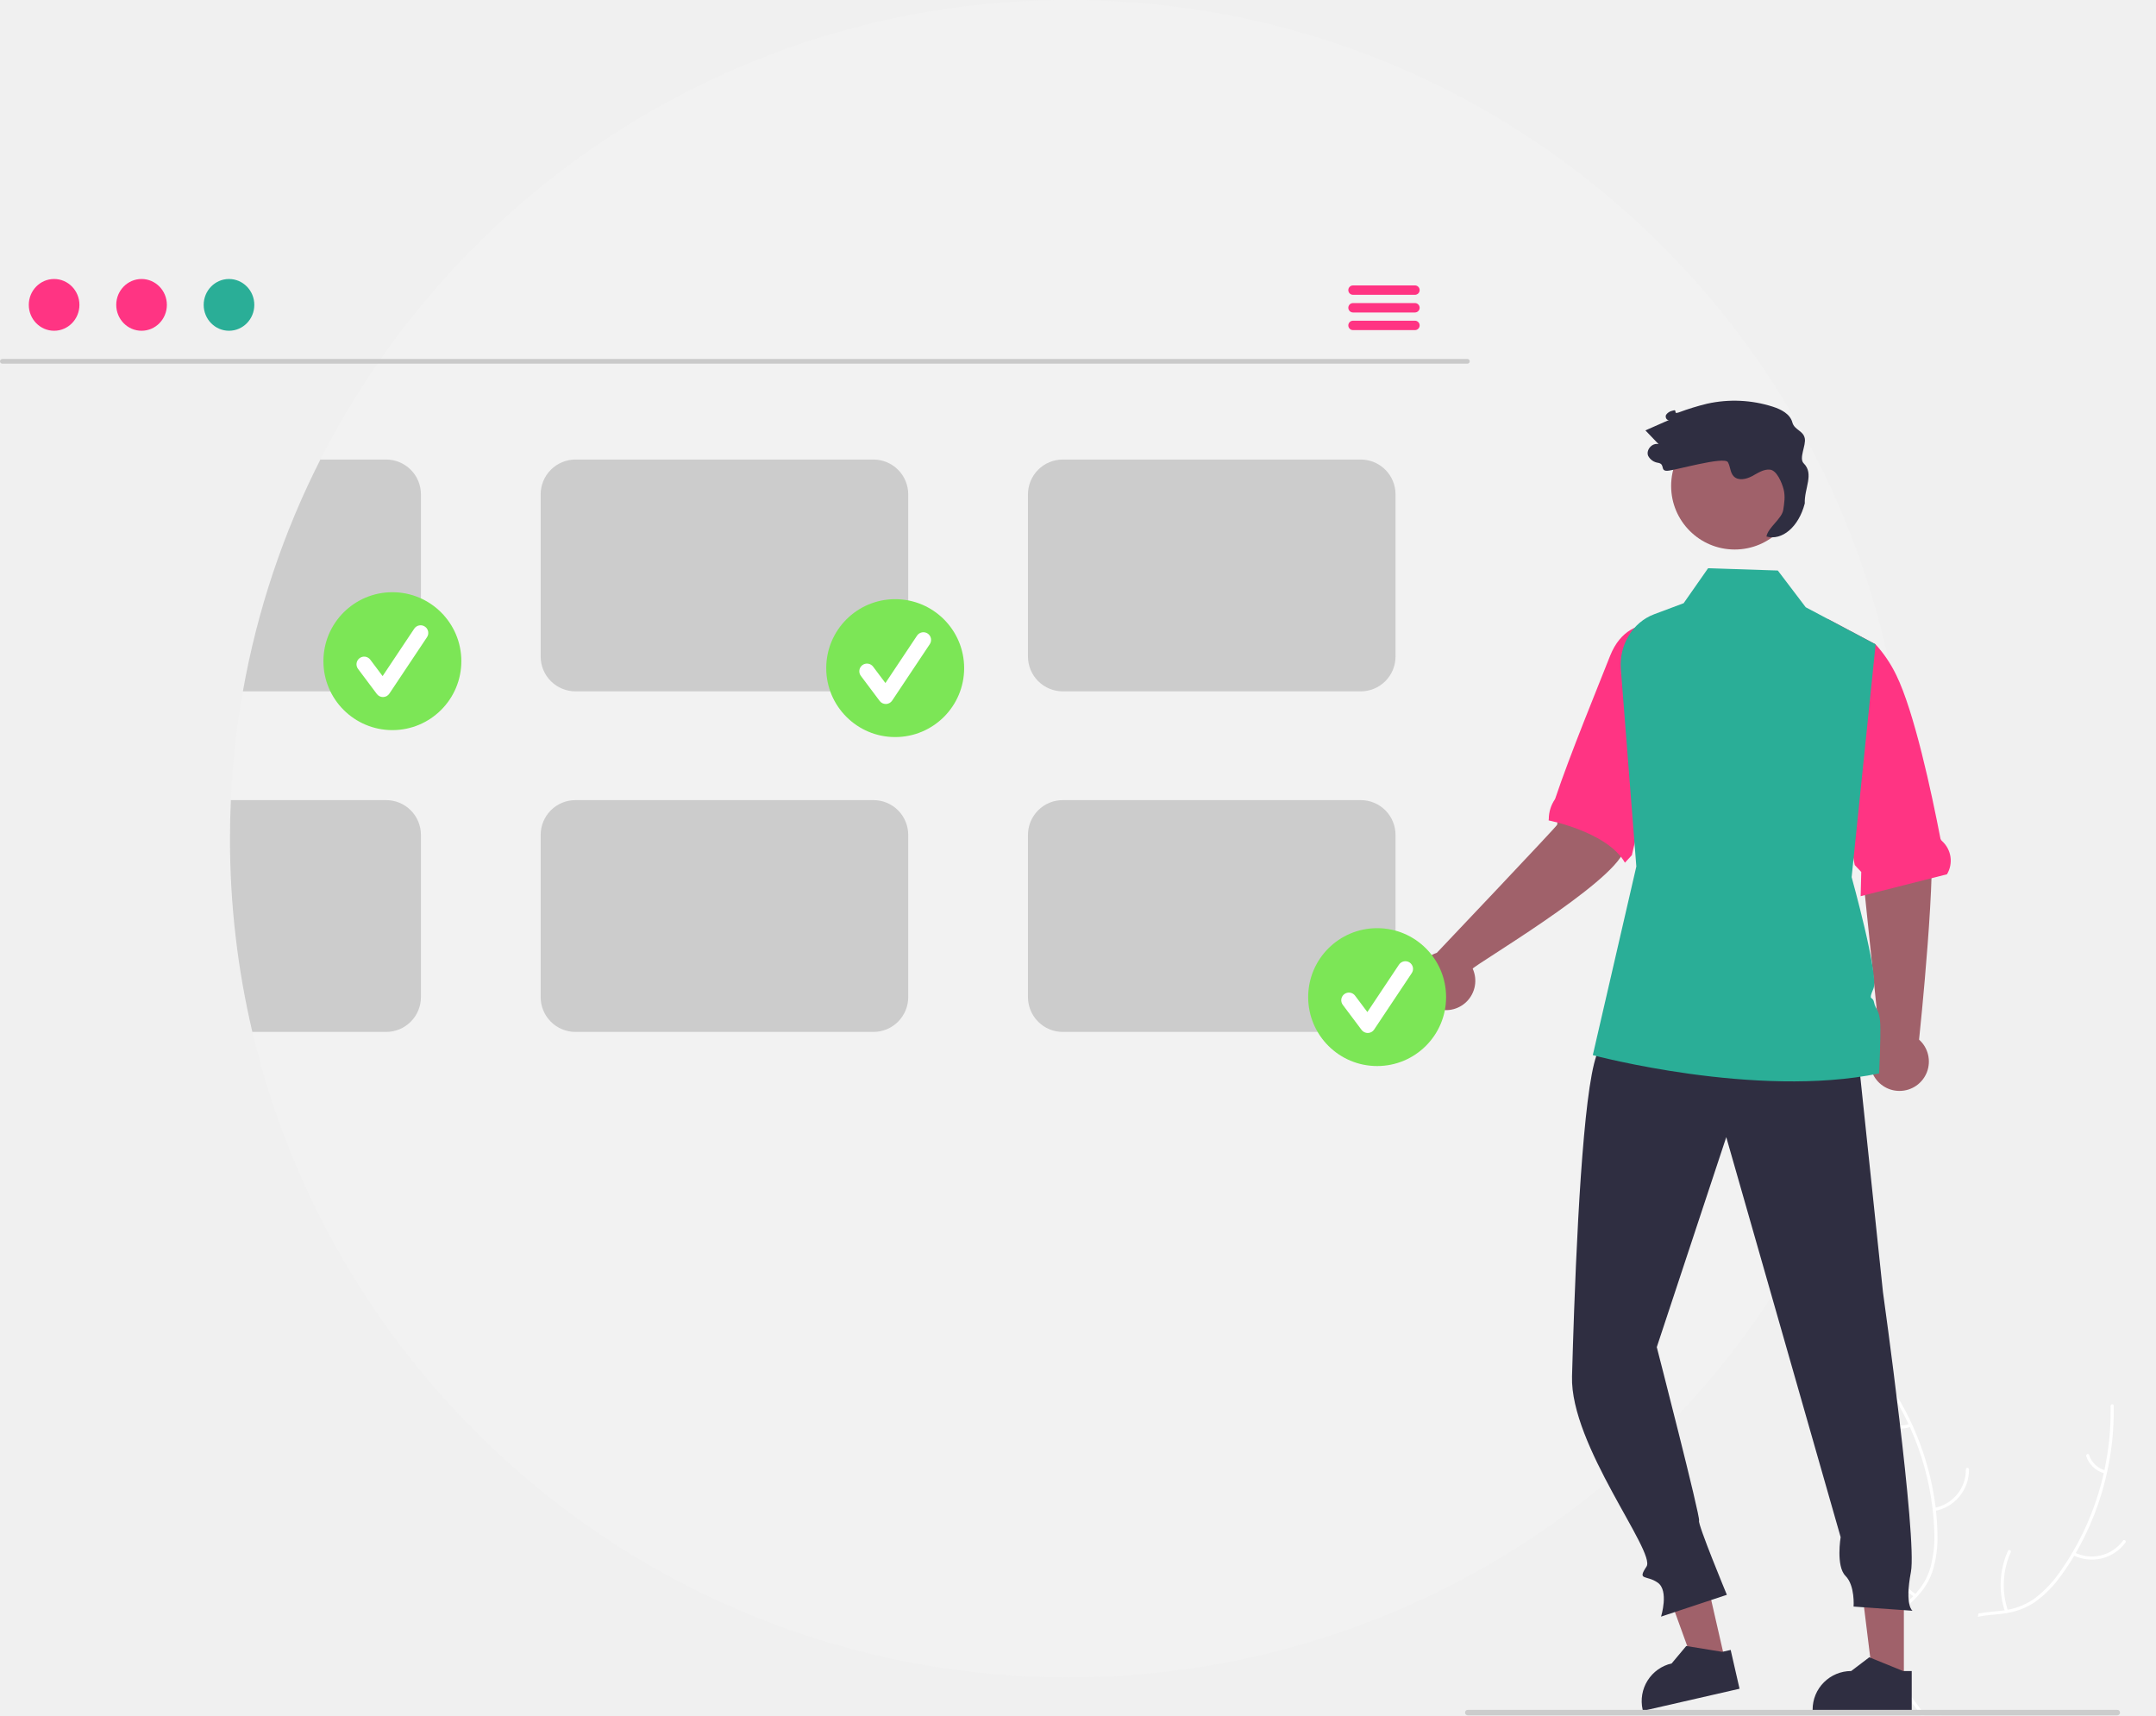
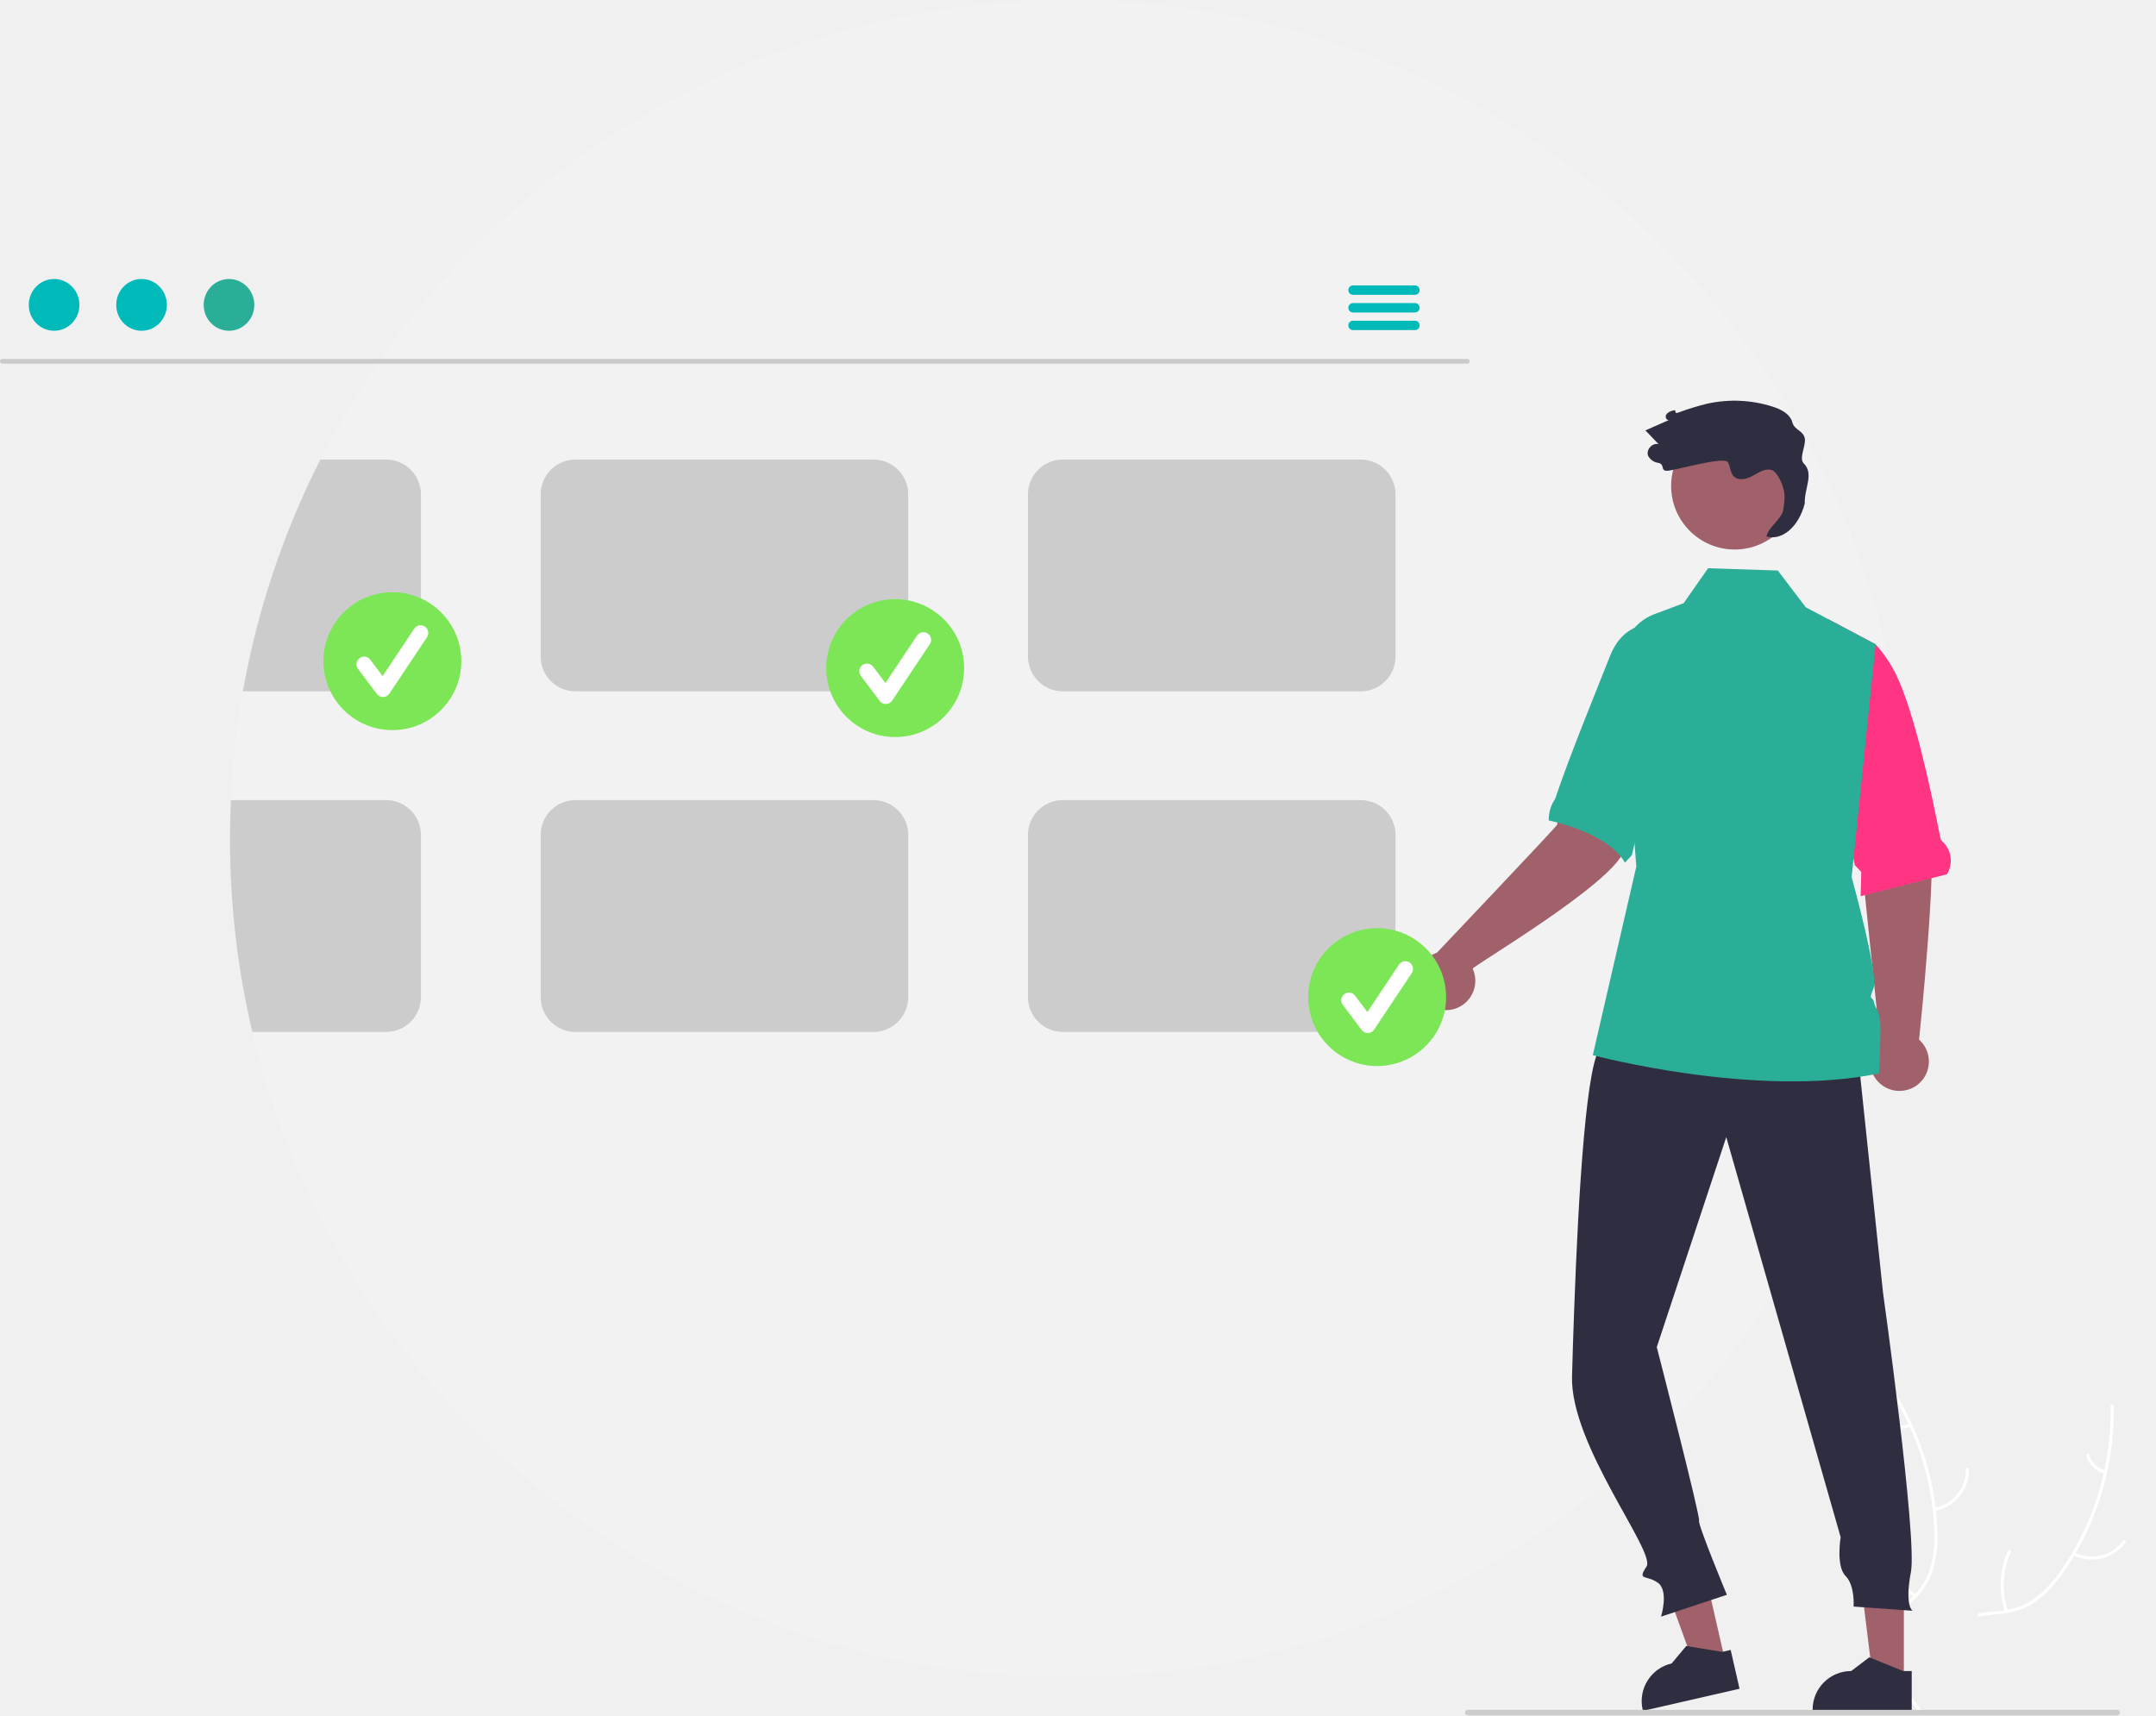
<svg xmlns="http://www.w3.org/2000/svg" width="93" height="74" viewBox="0 0 93 74" fill="none">
  <g clip-path="url(#clip0_5_351)">
    <path d="M82.282 36.181C82.282 36.846 82.264 37.506 82.229 38.161C82.098 40.611 81.718 43.042 81.093 45.415C81.092 45.416 81.092 45.416 81.093 45.417C81.011 45.73 80.924 46.043 80.832 46.353C80.828 46.368 80.824 46.382 80.819 46.396C80.683 46.861 80.538 47.321 80.383 47.777V47.778C77.954 54.944 73.341 61.169 67.192 65.579C61.044 69.988 53.668 72.361 46.101 72.363C28.987 72.363 14.649 60.482 10.885 44.517C10.242 41.785 9.918 38.988 9.92 36.181C9.92 35.624 9.932 35.069 9.958 34.517C10.258 27.773 12.448 21.248 16.28 15.689C16.326 15.621 16.372 15.553 16.421 15.486C22.959 6.124 33.816 0 46.101 0C63.464 0 77.97 12.23 81.474 28.545C81.475 28.546 81.475 28.547 81.475 28.547C81.701 29.599 81.88 30.666 82.013 31.75C82.193 33.22 82.283 34.7 82.282 36.181Z" fill="#F2F2F2" />
    <path d="M91.704 66.528C91.434 67.505 91.012 68.433 90.454 69.279C89.207 71.165 87.421 72.608 85.46 73.762C85.324 73.843 85.186 73.922 85.048 74H83.671L83.623 73.89V73.889L83.567 73.762L83.561 73.747L83.558 73.762L83.502 74H82.827C82.771 73.921 82.716 73.842 82.662 73.762C82.583 73.645 82.507 73.527 82.435 73.407C82.308 73.198 82.195 72.98 82.095 72.756C82.083 72.731 82.073 72.706 82.063 72.681L82.108 72.632L81.921 71.814L82.297 71.752L81.885 70.482C81.9 70.435 81.917 70.388 81.935 70.341C82.166 69.756 82.6 69.319 83.115 68.953C83.644 68.574 84.261 68.27 84.828 67.954C85.094 67.805 85.356 67.648 85.61 67.482V67.481C85.936 67.27 86.252 67.045 86.559 66.805C86.564 66.801 86.569 66.798 86.574 66.794C86.578 66.791 86.582 66.787 86.586 66.784C87.96 65.71 89.123 64.391 90.015 62.893C90.015 62.893 90.015 62.893 90.016 62.893C90.016 62.893 90.016 62.892 90.016 62.892C90.016 62.892 90.016 62.892 90.016 62.892C90.016 62.892 90.016 62.892 90.016 62.892C90.046 62.844 90.074 62.796 90.102 62.747V62.746C90.468 62.117 90.782 61.461 91.043 60.782V60.781C91.063 60.731 91.081 60.681 91.1 60.631C91.126 60.675 91.151 60.719 91.175 60.763C91.175 60.763 91.175 60.763 91.175 60.763C91.175 60.763 91.175 60.763 91.175 60.763C91.175 60.763 91.175 60.763 91.175 60.763C91.175 60.764 91.176 60.764 91.176 60.764C92.145 62.498 92.237 64.587 91.704 66.528Z" fill="#F0F0F0" />
    <path d="M91.176 60.764C91.185 61.689 91.089 62.613 90.889 63.516C90.799 63.93 90.687 64.338 90.553 64.74C90.293 65.525 89.954 66.282 89.54 66.999C89.517 67.038 89.495 67.076 89.471 67.114V67.115C89.295 67.413 89.103 67.701 88.897 67.98C88.585 68.424 88.2 68.811 87.757 69.126C87.396 69.364 86.988 69.522 86.56 69.588C86.48 69.603 86.398 69.614 86.315 69.624C85.984 69.663 85.642 69.678 85.315 69.748C85.148 69.781 84.987 69.833 84.833 69.903C84.305 70.148 84.008 70.661 83.878 71.208C83.855 71.304 83.837 71.401 83.823 71.498C83.714 72.243 83.834 73.016 83.772 73.762C83.765 73.841 83.756 73.921 83.745 74H83.671L83.623 73.89V73.889C83.628 73.847 83.632 73.805 83.636 73.762C83.66 73.396 83.663 73.028 83.645 72.662C83.641 72.497 83.638 72.331 83.64 72.165C83.642 72.032 83.647 71.899 83.657 71.767V71.766C83.664 71.684 83.672 71.603 83.683 71.522C83.715 71.274 83.776 71.031 83.865 70.798C83.952 70.557 84.089 70.338 84.267 70.154C84.445 69.97 84.659 69.825 84.897 69.73C85.042 69.676 85.191 69.634 85.344 69.605C85.678 69.541 86.024 69.525 86.361 69.483C86.397 69.479 86.433 69.474 86.468 69.468C86.513 69.461 86.557 69.453 86.601 69.445C87.042 69.367 87.458 69.187 87.816 68.919C88.242 68.581 88.613 68.179 88.914 67.727C89.078 67.492 89.234 67.252 89.379 67.006C89.379 67.005 89.379 67.005 89.379 67.005C89.379 67.005 89.379 67.005 89.379 67.005C89.379 67.005 89.379 67.005 89.379 67.005C89.379 67.005 89.379 67.005 89.379 67.005C89.386 66.993 89.394 66.982 89.4 66.97L89.401 66.968C90.023 65.905 90.477 64.753 90.747 63.552C90.756 63.508 90.766 63.464 90.776 63.42C90.961 62.553 91.051 61.669 91.043 60.782V60.781C91.043 60.739 91.042 60.698 91.041 60.656C91.039 60.57 91.172 60.551 91.174 60.637C91.174 60.679 91.175 60.721 91.175 60.763C91.175 60.763 91.175 60.763 91.175 60.763C91.175 60.763 91.175 60.763 91.175 60.763C91.175 60.763 91.175 60.763 91.175 60.763C91.175 60.764 91.176 60.764 91.176 60.764Z" fill="white" />
    <path d="M89.414 67.087C89.795 67.28 90.233 67.332 90.648 67.233C91.064 67.133 91.43 66.89 91.683 66.545C91.734 66.475 91.627 66.393 91.576 66.463C91.342 66.784 91 67.011 90.613 67.103C90.226 67.194 89.819 67.144 89.465 66.962C89.388 66.923 89.338 67.047 89.414 67.087Z" fill="white" />
    <path d="M86.614 69.485C86.335 68.657 86.379 67.755 86.737 66.959C86.772 66.88 86.648 66.829 86.612 66.908C86.242 67.737 86.198 68.676 86.49 69.537C86.518 69.619 86.641 69.567 86.614 69.485V69.485Z" fill="white" />
    <path d="M90.814 63.433C90.651 63.389 90.502 63.305 90.379 63.188C90.257 63.072 90.165 62.928 90.112 62.767C90.086 62.685 89.962 62.737 89.989 62.819C90.048 62.996 90.149 63.156 90.284 63.284C90.419 63.413 90.584 63.507 90.763 63.557C90.78 63.563 90.798 63.563 90.814 63.556C90.831 63.549 90.844 63.536 90.851 63.52C90.858 63.504 90.858 63.485 90.851 63.469C90.844 63.453 90.831 63.44 90.814 63.433Z" fill="white" />
    <path d="M85.61 67.481V67.482C85.579 68.196 85.49 68.906 85.344 69.605V69.606C85.336 69.654 85.325 69.701 85.315 69.748C85.073 70.829 84.735 71.887 84.304 72.908C84.185 73.195 84.061 73.48 83.93 73.762C83.894 73.842 83.857 73.921 83.819 74H83.671L83.623 73.89V73.889L83.567 73.762L83.561 73.747L83.558 73.762L83.502 74H82.073L81.795 73.762L81.391 73.415L81.956 72.798L82.049 72.696L82.063 72.681L82.108 72.632L81.921 71.814L82.297 71.752L81.885 70.482L81.69 69.881L81.641 69.73L81.357 68.852L80.497 69.013L80.357 68.523C80.615 67.926 80.829 67.311 80.999 66.683C81 66.678 81.002 66.674 81.003 66.669C81.457 64.978 81.593 63.217 81.405 61.475V61.474C81.399 61.419 81.392 61.361 81.384 61.307V61.305C81.298 60.583 81.153 59.87 80.952 59.172C80.938 59.119 80.922 59.067 80.907 59.015C80.953 59.035 80.998 59.054 81.044 59.074L81.045 59.075H81.047C81.12 59.107 81.193 59.141 81.264 59.177C82.969 60.005 84.223 61.56 84.936 63.353C84.938 63.358 84.94 63.362 84.942 63.367C85.314 64.308 85.535 65.3 85.598 66.309C85.622 66.699 85.626 67.091 85.61 67.481Z" fill="#F0F0F0" />
    <path d="M83.017 74H82.859C82.809 73.919 82.755 73.84 82.701 73.762C82.615 73.641 82.526 73.523 82.435 73.407C82.356 73.307 82.277 73.208 82.198 73.109C82.116 73.007 82.035 72.904 81.956 72.798L82.049 72.696C82.064 72.716 82.079 72.736 82.095 72.756C82.351 73.093 82.628 73.416 82.865 73.762C82.918 73.84 82.969 73.919 83.017 74Z" fill="white" />
    <path d="M80.874 59.071C80.9 59.104 80.927 59.138 80.952 59.172C81.147 59.424 81.331 59.685 81.504 59.954C81.814 60.428 82.088 60.925 82.326 61.438C82.345 61.478 82.364 61.519 82.382 61.56C82.891 62.683 83.223 63.878 83.365 65.103C83.367 65.115 83.368 65.126 83.369 65.137C83.402 65.423 83.424 65.71 83.433 65.998C83.465 66.54 83.412 67.084 83.274 67.609C83.254 67.678 83.232 67.746 83.209 67.812C83.148 67.974 83.073 68.129 82.984 68.277C82.919 68.385 82.848 68.488 82.77 68.586C82.723 68.646 82.674 68.705 82.622 68.762C82.592 68.795 82.561 68.828 82.53 68.861C82.504 68.885 82.479 68.912 82.453 68.936C82.183 69.198 81.885 69.441 81.641 69.73L81.69 69.881C81.925 69.583 82.228 69.336 82.501 69.076C82.672 68.915 82.828 68.739 82.967 68.549C82.985 68.523 83.004 68.497 83.02 68.47C83.113 68.334 83.193 68.191 83.259 68.041C83.293 67.966 83.324 67.889 83.352 67.809C83.516 67.292 83.59 66.752 83.572 66.21C83.569 65.863 83.548 65.516 83.51 65.171C83.506 65.126 83.501 65.082 83.495 65.037C83.394 64.217 83.209 63.408 82.944 62.625C82.608 61.631 82.145 60.684 81.568 59.808C81.403 59.557 81.228 59.312 81.044 59.074C81.02 59.041 80.995 59.009 80.969 58.976C80.916 58.908 80.821 59.003 80.874 59.071Z" fill="white" />
    <path d="M83.448 65.184C83.868 65.109 84.249 64.887 84.521 64.558C84.793 64.229 84.939 63.813 84.933 63.386C84.933 63.369 84.925 63.352 84.913 63.34C84.901 63.328 84.884 63.321 84.867 63.321C84.849 63.32 84.832 63.327 84.82 63.339C84.807 63.351 84.799 63.367 84.799 63.385C84.805 63.782 84.669 64.169 84.415 64.475C84.161 64.781 83.806 64.987 83.414 65.054C83.328 65.069 83.363 65.199 83.448 65.184Z" fill="white" />
    <path d="M82.656 68.785C81.935 68.292 81.427 67.545 81.233 66.694C81.213 66.61 81.084 66.644 81.103 66.728C81.307 67.614 81.837 68.39 82.588 68.901C82.66 68.95 82.727 68.834 82.656 68.785H82.656Z" fill="white" />
    <path d="M82.366 61.424C82.209 61.487 82.039 61.51 81.871 61.491C81.704 61.472 81.543 61.411 81.405 61.315C81.334 61.265 81.266 61.382 81.337 61.431C81.491 61.537 81.668 61.603 81.853 61.625C82.038 61.646 82.226 61.622 82.4 61.554C82.417 61.549 82.431 61.538 82.44 61.522C82.449 61.507 82.452 61.489 82.448 61.472C82.443 61.455 82.432 61.44 82.417 61.431C82.401 61.422 82.383 61.419 82.366 61.424Z" fill="white" />
    <path d="M63.299 15.689H0.099C0.073 15.689 0.048 15.678 0.029 15.659C0.01 15.64 0 15.614 0 15.588C0 15.561 0.01 15.536 0.029 15.517C0.048 15.498 0.073 15.487 0.099 15.486H63.299C63.326 15.487 63.351 15.498 63.369 15.517C63.388 15.536 63.398 15.561 63.398 15.588C63.398 15.614 63.388 15.64 63.369 15.659C63.351 15.678 63.326 15.689 63.299 15.689Z" fill="#CACACA" />
-     <path d="M2.334 14.269C2.937 14.269 3.426 13.769 3.426 13.152C3.426 12.536 2.937 12.036 2.334 12.036C1.731 12.036 1.242 12.536 1.242 13.152C1.242 13.769 1.731 14.269 2.334 14.269Z" fill="#FF3483" />
-     <path d="M6.106 14.269C6.709 14.269 7.198 13.769 7.198 13.152C7.198 12.536 6.709 12.036 6.106 12.036C5.503 12.036 5.014 12.536 5.014 13.152C5.014 13.769 5.503 14.269 6.106 14.269Z" fill="#FF3483" />
+     <path d="M2.334 14.269C2.937 14.269 3.426 13.769 3.426 13.152C3.426 12.536 2.937 12.036 2.334 12.036C1.731 12.036 1.242 12.536 1.242 13.152C1.242 13.769 1.731 14.269 2.334 14.269Z" fill="#00B9B9" />
+     <path d="M6.106 14.269C6.709 14.269 7.198 13.769 7.198 13.152C7.198 12.536 6.709 12.036 6.106 12.036C5.503 12.036 5.014 12.536 5.014 13.152C5.014 13.769 5.503 14.269 6.106 14.269Z" fill="#00B9B9" />
    <path d="M9.878 14.269C10.481 14.269 10.97 13.769 10.97 13.152C10.97 12.536 10.481 12.036 9.878 12.036C9.275 12.036 8.786 12.536 8.786 13.152C8.786 13.769 9.275 14.269 9.878 14.269Z" fill="#2AAE97" />
-     <path d="M61.038 12.313H58.359C58.306 12.314 58.255 12.335 58.218 12.373C58.181 12.411 58.16 12.462 58.16 12.515C58.16 12.569 58.181 12.62 58.218 12.658C58.255 12.695 58.306 12.717 58.359 12.718H61.038C61.092 12.717 61.142 12.695 61.179 12.658C61.217 12.62 61.237 12.569 61.237 12.515C61.237 12.462 61.217 12.411 61.179 12.373C61.142 12.335 61.092 12.314 61.038 12.313Z" fill="#FF3483" />
-     <path d="M61.038 13.074H58.359C58.306 13.075 58.255 13.097 58.218 13.135C58.181 13.173 58.16 13.224 58.16 13.277C58.16 13.33 58.181 13.381 58.218 13.419C58.255 13.457 58.306 13.479 58.359 13.48H61.038C61.092 13.479 61.142 13.457 61.179 13.419C61.217 13.381 61.237 13.33 61.237 13.277C61.237 13.224 61.217 13.173 61.179 13.135C61.142 13.097 61.092 13.075 61.038 13.074Z" fill="#FF3483" />
-     <path d="M61.038 13.835H58.359C58.306 13.836 58.255 13.858 58.218 13.896C58.181 13.934 58.16 13.985 58.16 14.038C58.16 14.091 58.181 14.142 58.218 14.18C58.255 14.218 58.306 14.24 58.359 14.241H61.038C61.092 14.24 61.142 14.218 61.179 14.18C61.217 14.142 61.237 14.091 61.237 14.038C61.237 13.985 61.217 13.934 61.179 13.896C61.142 13.858 61.092 13.836 61.038 13.835Z" fill="#FF3483" />
+     <path d="M61.038 12.313H58.359C58.306 12.314 58.255 12.335 58.218 12.373C58.181 12.411 58.16 12.462 58.16 12.515C58.16 12.569 58.181 12.62 58.218 12.658C58.255 12.695 58.306 12.717 58.359 12.718H61.038C61.092 12.717 61.142 12.695 61.179 12.658C61.217 12.62 61.237 12.569 61.237 12.515C61.237 12.462 61.217 12.411 61.179 12.373C61.142 12.335 61.092 12.314 61.038 12.313Z" fill="#00B9B9" />
+     <path d="M61.038 13.074H58.359C58.306 13.075 58.255 13.097 58.218 13.135C58.181 13.173 58.16 13.224 58.16 13.277C58.16 13.33 58.181 13.381 58.218 13.419C58.255 13.457 58.306 13.479 58.359 13.48H61.038C61.092 13.479 61.142 13.457 61.179 13.419C61.217 13.381 61.237 13.33 61.237 13.277C61.237 13.224 61.217 13.173 61.179 13.135C61.142 13.097 61.092 13.075 61.038 13.074Z" fill="#00B9B9" />
+     <path d="M61.038 13.835H58.359C58.306 13.836 58.255 13.858 58.218 13.896C58.181 13.934 58.16 13.985 58.16 14.038C58.16 14.091 58.181 14.142 58.218 14.18C58.255 14.218 58.306 14.24 58.359 14.241H61.038C61.092 14.24 61.142 14.218 61.179 14.18C61.217 14.142 61.237 14.091 61.237 14.038C61.237 13.985 61.217 13.934 61.179 13.896C61.142 13.858 61.092 13.836 61.038 13.835Z" fill="#00B9B9" />
    <path d="M16.657 19.825H13.82C12.22 22.975 11.093 26.345 10.477 29.825H16.657C16.854 29.825 17.049 29.786 17.232 29.711C17.414 29.636 17.579 29.526 17.718 29.386C17.858 29.247 17.968 29.082 18.043 28.899C18.118 28.718 18.157 28.522 18.157 28.325V21.323C18.156 20.926 17.998 20.545 17.717 20.264C17.436 19.983 17.055 19.825 16.657 19.825Z" fill="#CCCCCC" />
    <path d="M37.678 19.825H24.821C24.424 19.825 24.043 19.983 23.762 20.264C23.481 20.545 23.323 20.926 23.322 21.323V28.325C23.322 28.723 23.48 29.104 23.762 29.385C24.043 29.666 24.424 29.824 24.821 29.825H37.678C38.075 29.824 38.456 29.666 38.737 29.385C39.018 29.104 39.176 28.723 39.177 28.325V21.323C39.176 20.926 39.018 20.545 38.737 20.264C38.456 19.983 38.075 19.825 37.678 19.825Z" fill="#CCCCCC" />
    <path d="M58.698 19.825H45.841C45.444 19.825 45.063 19.983 44.782 20.264C44.501 20.545 44.343 20.926 44.342 21.323V28.325C44.343 28.723 44.501 29.104 44.782 29.385C45.063 29.666 45.444 29.824 45.841 29.825H58.698C59.095 29.824 59.476 29.666 59.757 29.385C60.038 29.104 60.196 28.723 60.197 28.325V21.323C60.196 20.926 60.038 20.545 59.757 20.264C59.476 19.983 59.095 19.825 58.698 19.825Z" fill="#CCCCCC" />
    <path d="M16.657 34.517H9.958C9.933 35.069 9.92 35.624 9.92 36.181C9.918 38.988 10.242 41.785 10.885 44.517H16.657C17.055 44.517 17.436 44.358 17.717 44.077C17.998 43.796 18.156 43.415 18.157 43.018V36.015C18.156 35.618 17.998 35.237 17.717 34.956C17.436 34.675 17.055 34.517 16.657 34.517Z" fill="#CCCCCC" />
    <path d="M37.678 34.517H24.821C24.424 34.517 24.043 34.675 23.762 34.956C23.481 35.237 23.323 35.618 23.322 36.015V43.018C23.322 43.415 23.48 43.796 23.762 44.077C24.043 44.358 24.424 44.517 24.821 44.517H37.678C38.075 44.517 38.456 44.358 38.737 44.077C39.018 43.796 39.176 43.415 39.177 43.018V36.015C39.176 35.618 39.018 35.237 38.737 34.956C38.456 34.675 38.075 34.517 37.678 34.517Z" fill="#CCCCCC" />
    <path d="M58.698 34.517H45.841C45.444 34.517 45.063 34.675 44.782 34.956C44.501 35.237 44.343 35.618 44.342 36.015V43.018C44.343 43.415 44.501 43.796 44.782 44.077C45.063 44.358 45.444 44.517 45.841 44.517H58.698C58.739 44.517 58.78 44.515 58.821 44.511C58.981 44.499 59.139 44.46 59.286 44.396C59.554 44.282 59.783 44.092 59.944 43.849C60.106 43.607 60.194 43.323 60.197 43.032V36.015C60.196 35.618 60.038 35.237 59.757 34.956C59.476 34.675 59.095 34.517 58.698 34.517Z" fill="#CCCCCC" />
    <path d="M16.926 31.497C18.568 31.497 19.9 30.165 19.9 28.523C19.9 26.88 18.568 25.548 16.926 25.548C15.283 25.548 13.951 26.88 13.951 28.523C13.951 30.165 15.283 31.497 16.926 31.497Z" fill="#7CE656" />
    <path d="M16.52 30.071C16.469 30.071 16.418 30.059 16.372 30.036C16.326 30.013 16.286 29.979 16.255 29.938L15.444 28.856C15.418 28.822 15.399 28.782 15.388 28.74C15.377 28.698 15.375 28.654 15.381 28.611C15.387 28.568 15.402 28.527 15.424 28.489C15.446 28.452 15.475 28.419 15.51 28.393C15.545 28.367 15.584 28.348 15.626 28.337C15.668 28.326 15.712 28.324 15.755 28.33C15.798 28.336 15.84 28.351 15.877 28.373C15.915 28.395 15.947 28.424 15.973 28.459L16.504 29.167L17.868 27.122C17.892 27.086 17.923 27.055 17.959 27.03C17.995 27.006 18.035 26.989 18.078 26.981C18.121 26.972 18.165 26.972 18.207 26.98C18.25 26.989 18.29 27.006 18.327 27.03C18.363 27.054 18.394 27.085 18.418 27.121C18.442 27.157 18.459 27.198 18.468 27.24C18.476 27.283 18.476 27.327 18.468 27.37C18.459 27.412 18.442 27.453 18.418 27.489L16.795 29.923C16.766 29.967 16.726 30.004 16.68 30.029C16.634 30.055 16.582 30.069 16.529 30.07C16.526 30.071 16.523 30.071 16.52 30.071Z" fill="white" />
    <path d="M38.614 31.797C40.257 31.797 41.589 30.465 41.589 28.823C41.589 27.18 40.257 25.848 38.614 25.848C36.972 25.848 35.64 27.18 35.64 28.823C35.64 30.465 36.972 31.797 38.614 31.797Z" fill="#7CE656" />
    <path d="M38.209 30.37C38.157 30.37 38.107 30.358 38.061 30.335C38.015 30.313 37.975 30.279 37.944 30.238L37.133 29.156C37.107 29.121 37.088 29.082 37.077 29.04C37.066 28.998 37.064 28.954 37.07 28.911C37.076 28.868 37.09 28.826 37.113 28.789C37.135 28.752 37.164 28.719 37.199 28.693C37.234 28.667 37.273 28.648 37.315 28.637C37.357 28.626 37.401 28.624 37.444 28.63C37.487 28.636 37.529 28.651 37.566 28.673C37.603 28.695 37.636 28.724 37.662 28.759L38.193 29.467L39.556 27.422C39.605 27.349 39.681 27.298 39.767 27.281C39.853 27.264 39.942 27.282 40.015 27.33C40.088 27.379 40.139 27.454 40.156 27.541C40.173 27.627 40.156 27.716 40.107 27.789L38.484 30.223C38.455 30.267 38.415 30.303 38.369 30.329C38.323 30.355 38.271 30.369 38.218 30.37C38.215 30.37 38.212 30.37 38.209 30.37Z" fill="white" />
    <path d="M81.089 44.85L80.158 35.839L79.912 32.13L82.518 31.659C82.518 31.659 82.909 34.208 83.25 35.705C83.587 37.181 82.801 44.653 82.78 44.85C82.972 45.021 83.107 45.246 83.167 45.495C83.228 45.745 83.211 46.007 83.12 46.247C83.028 46.487 82.866 46.693 82.655 46.839C82.443 46.984 82.193 47.062 81.936 47.062C81.679 47.063 81.428 46.985 81.217 46.839C81.005 46.694 80.843 46.488 80.751 46.248C80.659 46.008 80.643 45.746 80.703 45.497C80.763 45.247 80.898 45.022 81.089 44.85Z" fill="#A0616A" />
    <path d="M74.42 71.675L73.128 71.971L71.373 67.127L73.28 66.691L74.42 71.675Z" fill="#A0616A" />
    <path d="M74.653 71.178L74.324 71.253L74.29 71.261L72.781 71.015L72.737 71.008L72.108 71.76C71.678 71.858 71.304 72.124 71.07 72.497C70.835 72.871 70.758 73.323 70.856 73.753L70.858 73.762L70.869 73.806L71.061 73.762L75.036 72.852L74.653 71.178Z" fill="#2F2E41" />
    <path d="M82.124 72.52H80.799L80.168 67.407L82.124 67.407L82.124 72.52Z" fill="#A0616A" />
    <path d="M82.09 72.088L81.974 72.041L80.674 71.512L80.632 71.495L79.852 72.088C79.633 72.088 79.417 72.131 79.215 72.214C79.013 72.298 78.83 72.42 78.675 72.575C78.521 72.729 78.398 72.912 78.314 73.114C78.231 73.316 78.188 73.532 78.188 73.751V73.805L81.847 73.806H82.463V72.088H82.09Z" fill="#2F2E41" />
    <path d="M80.108 45.153L81.223 55.746C81.223 55.746 82.707 66.352 82.428 67.816C82.15 69.279 82.498 69.488 82.498 69.488L79.955 69.307C79.955 69.307 80.024 68.401 79.606 67.983C79.188 67.565 79.397 66.311 79.397 66.311L74.463 49.056L71.466 58.115C71.466 58.115 73.36 65.462 73.29 65.602C73.22 65.741 74.489 68.8 74.489 68.8L71.65 69.741C71.65 69.741 71.998 68.626 71.511 68.278C71.023 67.93 70.605 68.208 71.023 67.581C71.441 66.954 67.728 62.348 67.81 59.379C67.835 58.486 67.864 57.528 67.9 56.547C68.089 51.352 68.445 45.499 69.097 45.153C70.282 44.526 80.108 45.153 80.108 45.153Z" fill="#2F2E41" />
    <path d="M74.827 23.706C76.342 23.706 77.57 22.478 77.57 20.964C77.57 19.449 76.342 18.221 74.827 18.221C73.313 18.221 72.085 19.449 72.085 20.964C72.085 22.478 73.313 23.706 74.827 23.706Z" fill="#A0616A" />
    <path d="M83.984 37.716L80.26 38.661L80.286 37.616L80.004 37.316L79.439 34.358L78.839 26.699L80.897 27.791L80.9 27.793C81.259 28.188 81.56 28.633 81.792 29.114C82.568 30.691 83.313 34.164 83.703 36.182C83.716 36.224 83.742 36.262 83.777 36.289C83.971 36.467 84.097 36.706 84.135 36.966C84.172 37.226 84.119 37.491 83.984 37.716V37.716Z" fill="#FF3483" />
    <path d="M61.978 41.105C61.978 41.105 67.118 35.686 67.166 35.584C67.525 32.857 68.558 31.654 68.713 31.785L71.378 32.708C71.378 32.708 70.585 35.219 70.049 36.71C69.536 38.135 63.624 41.616 63.525 41.788C63.631 42.021 63.664 42.282 63.618 42.535C63.573 42.787 63.452 43.02 63.271 43.203C63.091 43.385 62.859 43.508 62.607 43.556C62.355 43.604 62.094 43.574 61.859 43.471C61.624 43.367 61.426 43.194 61.291 42.976C61.157 42.757 61.091 42.503 61.104 42.247C61.117 41.99 61.208 41.744 61.364 41.54C61.52 41.336 61.734 41.184 61.978 41.105Z" fill="#A0616A" />
-     <path d="M72.659 27.192C72.659 27.192 70.351 26.061 69.456 28.283C68.965 29.537 67.71 32.58 67.085 34.454C67.081 34.466 67.075 34.477 67.068 34.487C66.9 34.736 66.81 35.028 66.808 35.328C66.808 35.35 66.806 35.371 66.801 35.393C66.801 35.393 69.337 35.887 70.092 37.216L70.391 36.892L70.444 36.664L72.659 27.192Z" fill="#FF3483" />
+     <path d="M72.659 27.192C72.659 27.192 70.351 26.061 69.456 28.283C68.965 29.537 67.71 32.58 67.085 34.454C67.081 34.466 67.075 34.477 67.068 34.487C66.9 34.736 66.81 35.028 66.808 35.328C66.808 35.35 66.806 35.371 66.801 35.393C66.801 35.393 69.337 35.887 70.092 37.216L70.391 36.892L70.444 36.664L72.659 27.192Z" fill="#2AAE97" />
    <path d="M81.056 46.308C75.745 47.405 68.706 45.519 68.706 45.519L70.584 37.38L69.916 28.863C69.835 27.821 70.428 26.845 71.351 26.499L72.625 26.022L73.679 24.514L76.687 24.612L77.89 26.196L78.839 26.699L80.897 27.791L80.906 27.795V27.8L80.26 34.063L79.871 37.84C79.871 37.84 81.054 42.088 80.811 42.651C80.568 43.214 80.779 42.942 80.838 43.243C80.897 43.544 81.077 43.563 81.105 44.155C81.133 44.746 81.056 46.308 81.056 46.308Z" fill="#2AAE97" />
    <path d="M77.802 19.987C77.586 19.773 77.912 19.207 77.85 18.909C77.78 18.567 77.403 18.557 77.313 18.22C77.216 17.857 76.83 17.66 76.472 17.545C75.556 17.251 74.579 17.207 73.639 17.415C73.224 17.516 72.814 17.642 72.413 17.792C72.137 17.89 72.404 17.625 72.127 17.722C72.022 17.745 71.93 17.807 71.868 17.894C71.818 17.988 71.885 18.139 71.99 18.12C71.652 18.269 71.314 18.418 70.976 18.567C71.166 18.765 71.355 18.963 71.545 19.162C71.275 19.085 70.988 19.406 71.094 19.665C71.137 19.747 71.199 19.817 71.275 19.87C71.351 19.922 71.438 19.955 71.53 19.967C71.834 20.026 71.603 20.315 71.913 20.31C72.223 20.304 74.384 19.669 74.535 19.94C74.642 20.133 74.63 20.388 74.783 20.547C74.979 20.75 75.321 20.676 75.571 20.544C75.82 20.411 76.073 20.229 76.354 20.261C76.647 20.294 76.868 20.835 76.94 21.121C77.012 21.407 76.967 21.708 76.921 21.999C76.861 22.381 76.257 22.764 76.197 23.146C76.867 23.332 77.585 22.742 77.85 21.717C77.824 21.069 78.264 20.443 77.802 19.987Z" fill="#2F2E41" />
    <path d="M59.404 45.989C61.047 45.989 62.378 44.658 62.378 43.015C62.378 41.372 61.047 40.041 59.404 40.041C57.761 40.041 56.429 41.372 56.429 43.015C56.429 44.658 57.761 45.989 59.404 45.989Z" fill="#7CE656" />
    <path d="M58.998 44.563C58.947 44.563 58.896 44.551 58.85 44.528C58.804 44.505 58.764 44.472 58.733 44.431L57.922 43.349C57.896 43.314 57.877 43.275 57.866 43.232C57.855 43.19 57.853 43.147 57.859 43.103C57.865 43.06 57.88 43.019 57.902 42.982C57.924 42.944 57.953 42.912 57.988 42.886C58.023 42.86 58.062 42.841 58.105 42.83C58.147 42.819 58.19 42.817 58.233 42.823C58.276 42.829 58.318 42.843 58.355 42.866C58.393 42.888 58.425 42.917 58.451 42.952L58.982 43.66L60.346 41.614C60.37 41.578 60.401 41.547 60.437 41.523C60.473 41.499 60.514 41.482 60.556 41.473C60.599 41.465 60.643 41.465 60.685 41.473C60.728 41.481 60.769 41.498 60.805 41.522C60.841 41.546 60.872 41.578 60.896 41.614C60.92 41.65 60.937 41.69 60.946 41.733C60.954 41.776 60.954 41.819 60.946 41.862C60.937 41.905 60.92 41.945 60.896 41.981L59.273 44.416C59.244 44.46 59.205 44.496 59.158 44.522C59.112 44.547 59.06 44.562 59.007 44.563C59.004 44.563 59.001 44.563 58.998 44.563Z" fill="white" />
    <path d="M91.447 73.881C91.448 73.897 91.444 73.912 91.439 73.927C91.433 73.941 91.424 73.954 91.413 73.965C91.402 73.976 91.388 73.985 91.374 73.991C91.36 73.997 91.344 74 91.329 74H63.314C63.282 74 63.252 73.987 63.23 73.965C63.208 73.943 63.195 73.913 63.195 73.881C63.195 73.85 63.208 73.819 63.23 73.797C63.252 73.775 63.282 73.762 63.314 73.762H91.329C91.344 73.762 91.36 73.765 91.374 73.771C91.388 73.777 91.402 73.786 91.413 73.797C91.424 73.808 91.433 73.821 91.439 73.835C91.444 73.85 91.448 73.865 91.447 73.881Z" fill="#CCCCCC" />
  </g>
  <defs>
    <clipPath id="clip0_5_351">
      <rect width="92.028" height="74" fill="white" />
    </clipPath>
  </defs>
</svg>
